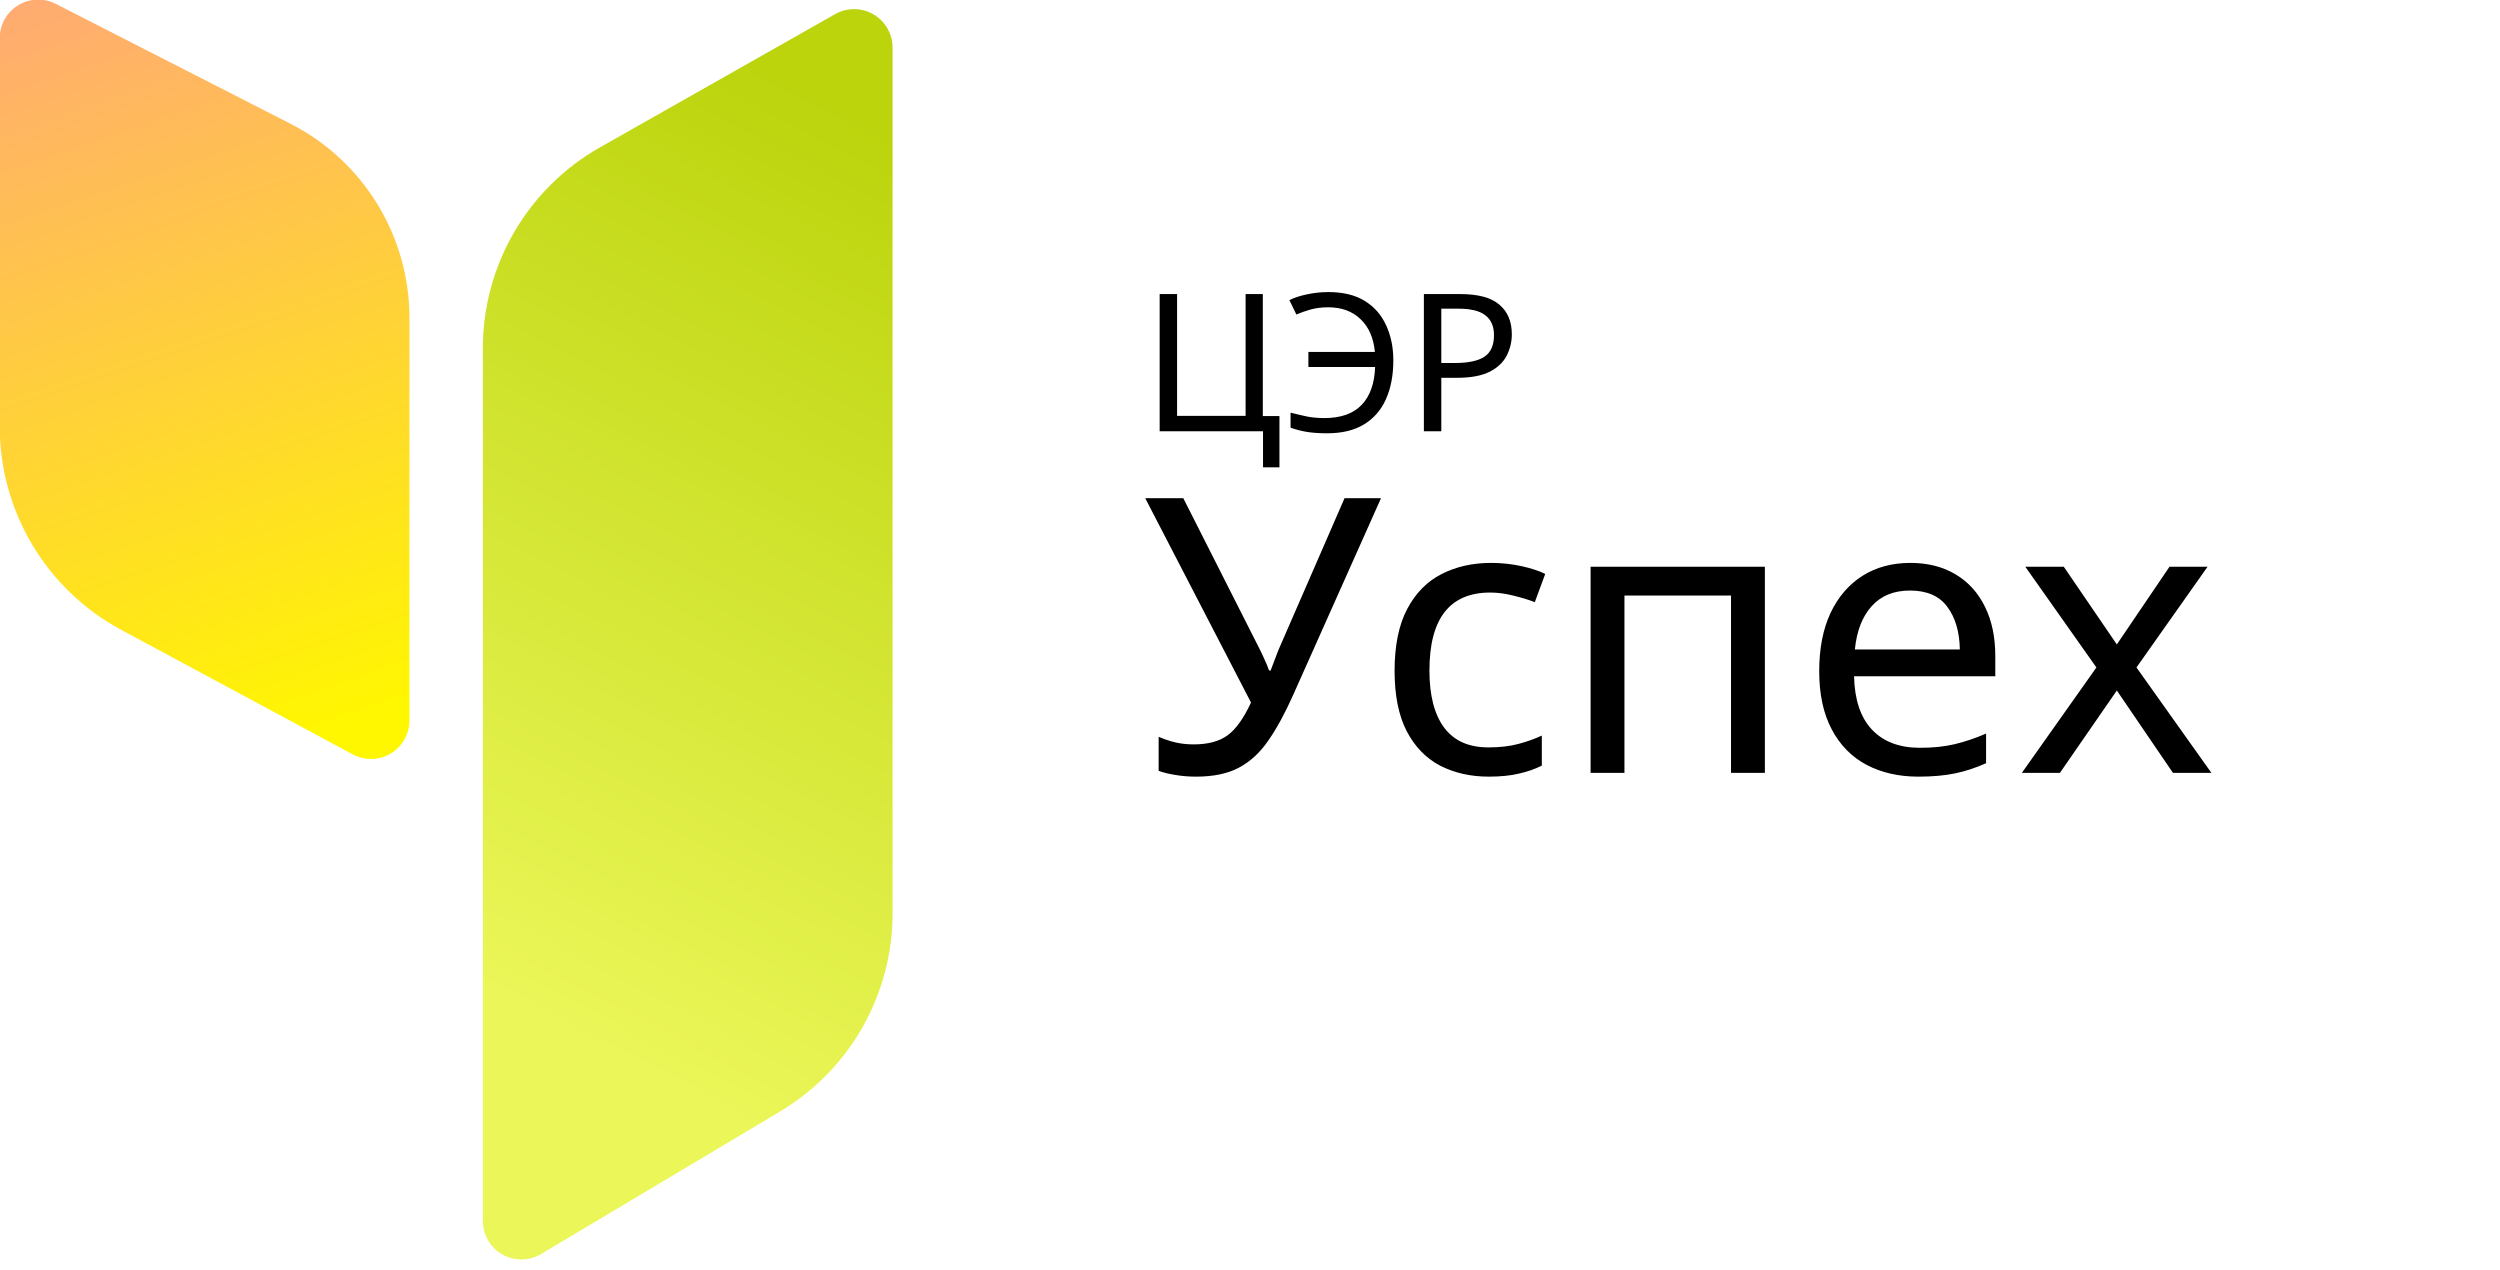
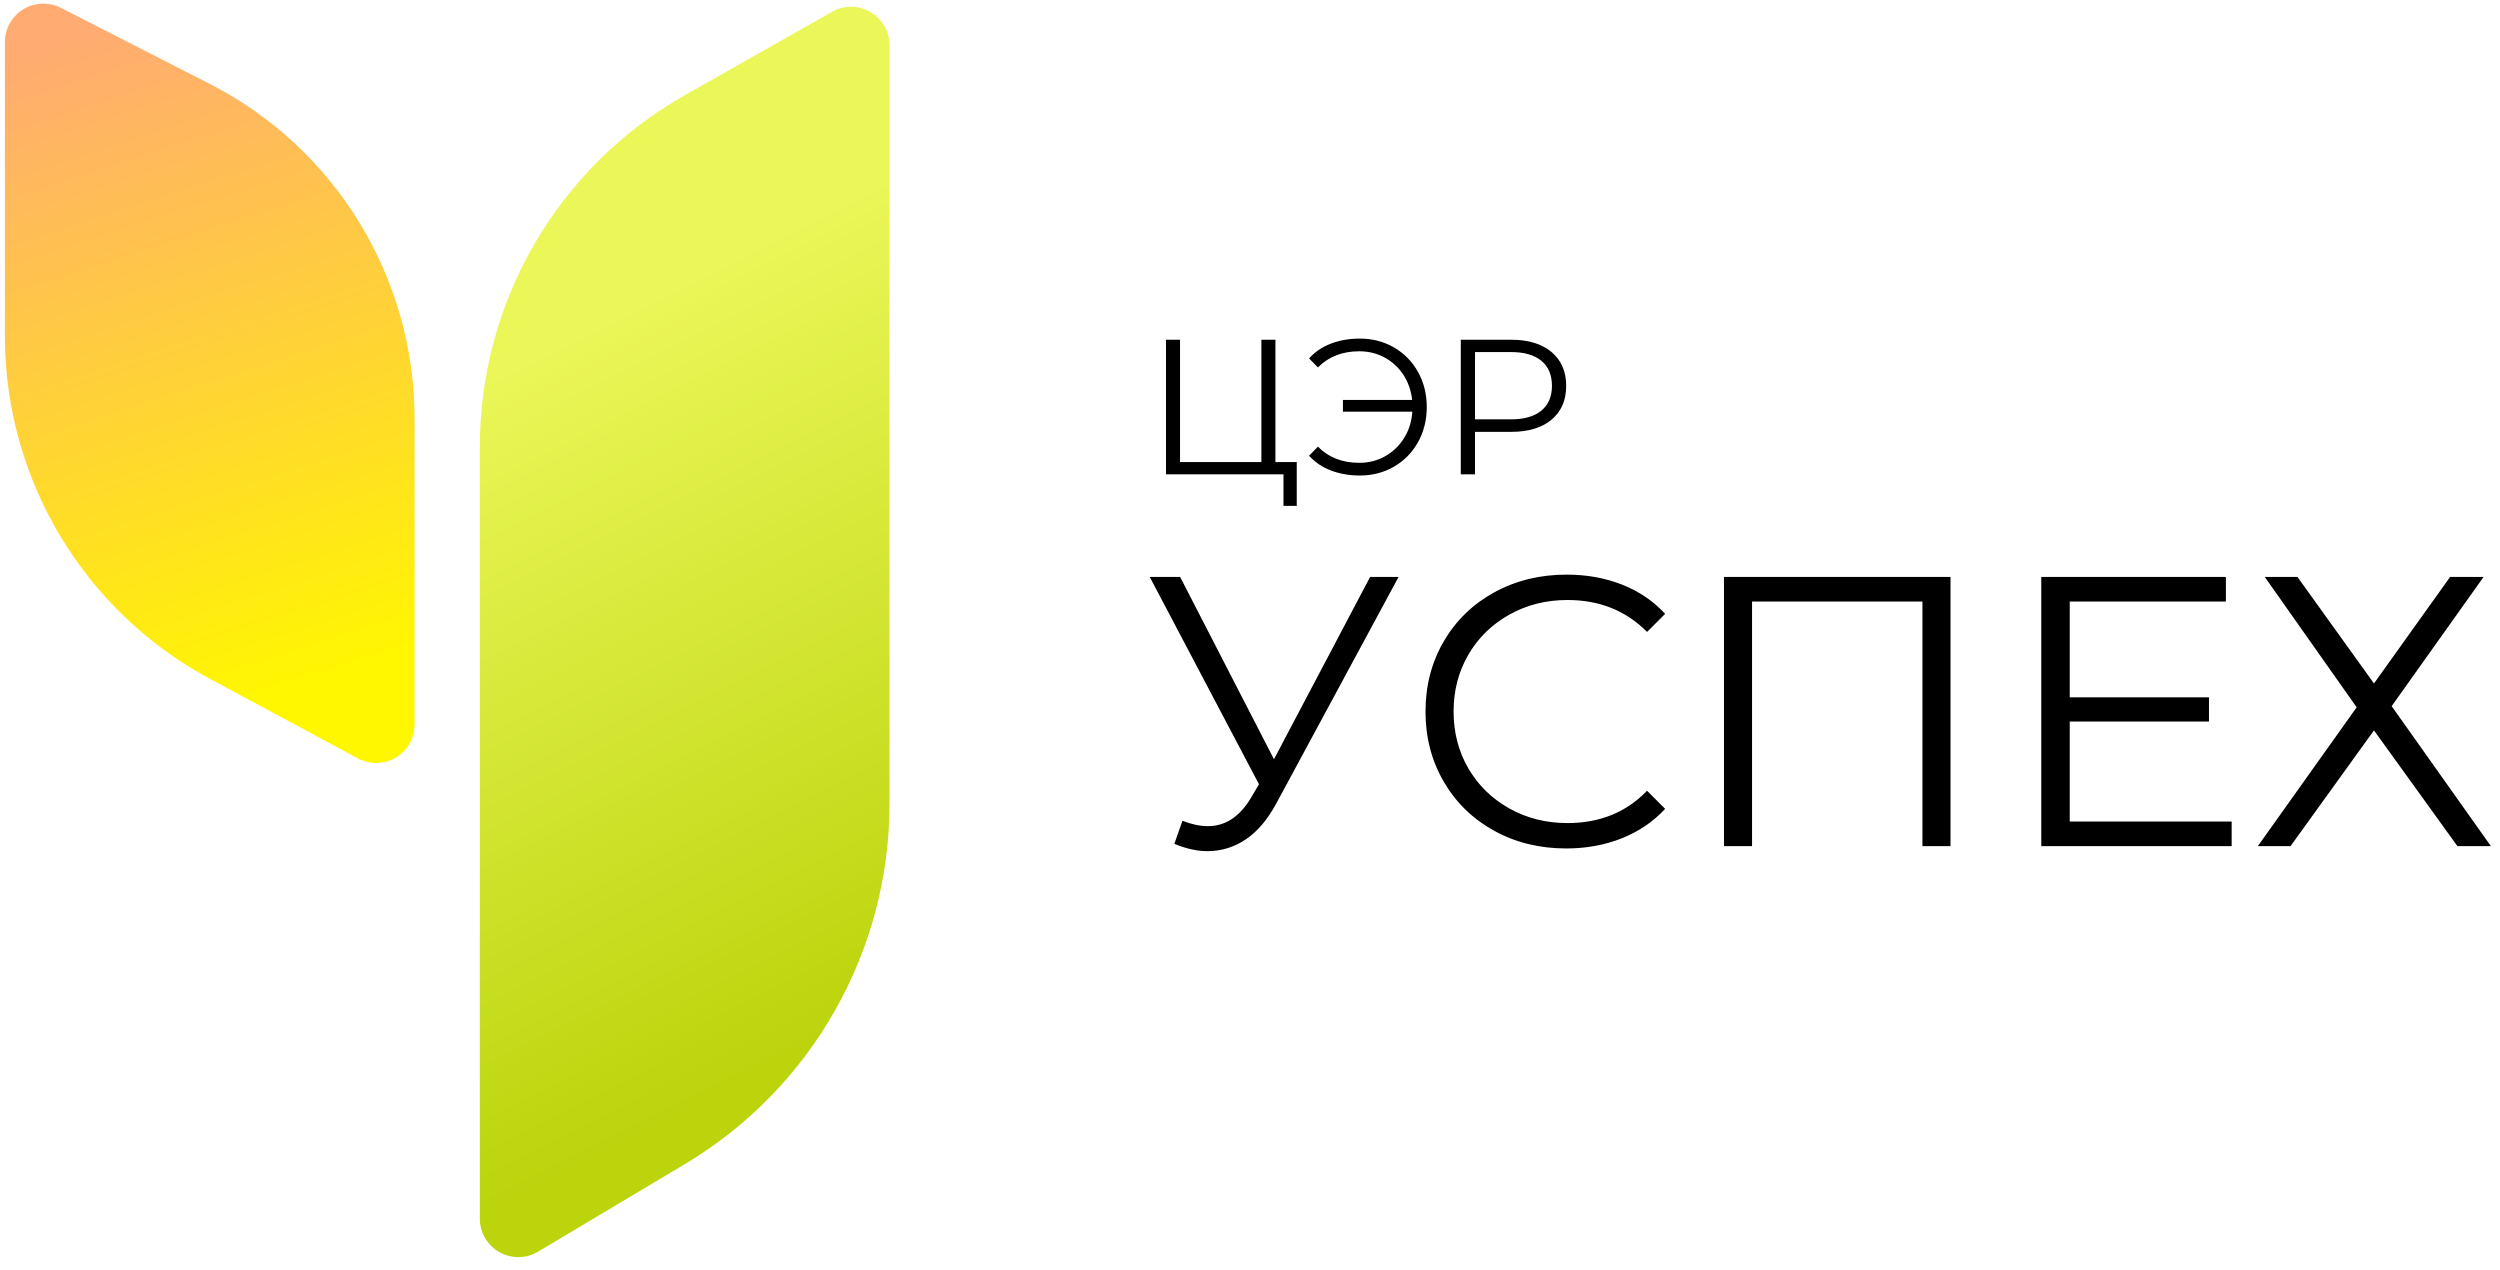
- <svg xmlns="http://www.w3.org/2000/svg" width="195" height="99" viewBox="0 0 195 99">
+ <svg xmlns="http://www.w3.org/2000/svg" width="195px" height="99px" viewBox="0 0 195 99" version="1.1">
  <defs>
-     <linearGradient id="klsaa" x1="15.62" x2="81.15" y1="30.66" y2="64.98" gradientUnits="userSpaceOnUse">
-       <stop offset="0" stop-color="#bbd40c" />
-       <stop offset="1" stop-color="#ebf658" />
+     <linearGradient x1="12.938%" y1="44.251%" x2="77.211%" y2="54.802%" id="linearGradient-1">
+       <stop stop-color="#BBD40C" offset="0%" />
+       <stop stop-color="#EBF658" offset="100%" />
    </linearGradient>
-     <linearGradient id="klsab" x1="-10.5" x2="47.8" y1="42.35" y2="22.46" gradientUnits="userSpaceOnUse">
-       <stop offset="0" stop-color="#fff700" />
-       <stop offset="1" stop-color="#ffab71" />
+     <linearGradient x1="7.474%" y1="59.932%" x2="99.795%" y2="43.997%" id="linearGradient-2">
+       <stop stop-color="#FFF700" offset="0%" />
+       <stop stop-color="#FFAB71" offset="100%" />
    </linearGradient>
  </defs>
-   <g>
-     <g transform="rotate(90 53.5 49.5)">
-       <path fill="url(#klsaa)" d="M90.7 42.16a18 18 0 0 0-15.46-8.78H7.712a3 3 0 0 0-2.61 4.479l10.396 18.35a18 18 0 0 0 15.661 9.128h68.08a3 3 0 0 0 2.577-4.537z" />
-     </g>
-     <g transform="rotate(-90 16 30)">
-       <path fill="url(#klsab)" d="M-3.13 23.455a18 18 0 0 1 15.852-9.475h30.309a3 3 0 0 1 2.671 4.365L36.341 36.67a17 17 0 0 1-15.14 9.267H-10.2a3 3 0 0 1-2.642-4.421z" />
-     </g>
-     <g>
-       <g>
-         <text dominant-baseline="text-before-edge" style="text-transform:uppercase" font-family="'Montserrat','Montserrat-Regular'" font-size="30" transform="translate(89 37)">
-           <tspan style="text-transform:uppercase">Успех</tspan>
-         </text>
-       </g>
-     </g>
-     <g>
-       <g>
-         <text dominant-baseline="text-before-edge" font-family="'Montserrat','Montserrat-Regular'" font-size="15" transform="translate(89 22)">
-           <tspan>ЦЭР</tspan>
-         </text>
+   <g id="Page-1" stroke="none" stroke-width="1" fill="none" fill-rule="evenodd">
+     <g id="1-Index" transform="translate(-344, -27)">
+       <g id="logo-main" transform="translate(344, 25)">
+         <g id="Group-2">
+           <g id="Group" transform="translate(0, -0)">
+             <path d="M40.088,35.38 L99.236,35.38 C100.892,35.38 102.236,36.724 102.236,38.38 C102.236,38.899 102.101,39.408 101.846,39.859 L95.331,51.359 C89.736,61.234 79.264,67.337 67.914,67.337 L7.709,67.337 C6.052,67.337 4.709,65.994 4.709,64.337 C4.709,63.796 4.855,63.265 5.132,62.8 L11.955,51.359 C17.864,41.45 28.551,35.38 40.088,35.38 Z" id="Rectangle-Copy-4" fill="url(#linearGradient-1)" transform="translate(53.40487, 51.3587) scale(-1, 1) rotate(-90) translate(-53.40487, -51.3587) " />
+             <path d="M20.109,15.978 L43.033,15.978 C44.69,15.978 46.033,17.321 46.033,18.978 C46.033,19.453 45.921,19.92 45.705,20.343 L39.772,31.957 C34.763,41.763 24.679,47.935 13.667,47.935 L-10.198,47.935 C-11.855,47.935 -13.198,46.592 -13.198,44.935 C-13.198,44.439 -13.075,43.951 -12.84,43.514 L-6.625,31.957 C-1.334,22.116 8.936,15.978 20.109,15.978 Z" id="Rectangle-Copy-5" fill="url(#linearGradient-2)" transform="translate(16.3587, 31.95652) rotate(-90) translate(-16.3587, -31.95652) " />
+           </g>
+         </g>
+         <path d="M109.09,47 L99.55,64.67 C98.87,65.93 98.075,66.865 97.165,67.475 C96.255,68.085 95.26,68.39 94.18,68.39 C93.38,68.39 92.52,68.2 91.6,67.82 L92.23,66.02 C92.95,66.3 93.61,66.44 94.21,66.44 C95.59,66.44 96.72,65.69 97.6,64.19 L98.2,63.17 L89.68,47 L92.05,47 L99.37,61.22 L106.87,47 L109.09,47 Z M122.17,68.18 C120.09,68.18 118.215,67.72 116.545,66.8 C114.875,65.88 113.565,64.605 112.615,62.975 C111.665,61.345 111.19,59.52 111.19,57.5 C111.19,55.48 111.665,53.655 112.615,52.025 C113.565,50.395 114.88,49.12 116.56,48.2 C118.24,47.28 120.12,46.82 122.2,46.82 C123.76,46.82 125.2,47.08 126.52,47.6 C127.84,48.12 128.96,48.88 129.88,49.88 L128.47,51.29 C126.83,49.63 124.76,48.8 122.26,48.8 C120.6,48.8 119.09,49.18 117.73,49.94 C116.37,50.7 115.305,51.74 114.535,53.06 C113.765,54.38 113.38,55.86 113.38,57.5 C113.38,59.14 113.765,60.62 114.535,61.94 C115.305,63.26 116.37,64.3 117.73,65.06 C119.09,65.82 120.6,66.2 122.26,66.2 C124.78,66.2 126.85,65.36 128.47,63.68 L129.88,65.09 C128.96,66.09 127.835,66.855 126.505,67.385 C125.175,67.915 123.73,68.18 122.17,68.18 Z M152.14,47 L152.14,68 L149.95,68 L149.95,48.92 L136.66,48.92 L136.66,68 L134.47,68 L134.47,47 L152.14,47 Z M174.07,66.08 L174.07,68 L159.22,68 L159.22,47 L173.62,47 L173.62,48.92 L161.44,48.92 L161.44,56.39 L172.3,56.39 L172.3,58.28 L161.44,58.28 L161.44,66.08 L174.07,66.08 Z M179.2,47 L185.17,55.31 L191.11,47 L193.72,47 L186.55,57.08 L194.29,68 L191.68,68 L185.17,58.97 L178.66,68 L176.11,68 L183.82,57.17 L176.65,47 L179.2,47 Z" id="УСПЕХ" fill="#000000" fill-rule="nonzero" />
+         <path d="M101.147,38.04 L101.147,41.46 L100.112,41.46 L100.112,39 L90.948,39 L90.948,28.5 L92.043,28.5 L92.043,38.04 L98.388,38.04 L98.388,28.5 L99.483,28.5 L99.483,38.04 L101.147,38.04 Z M106.067,28.41 C107.048,28.41 107.935,28.64 108.73,29.1 C109.525,29.56 110.15,30.197 110.605,31.012 C111.06,31.828 111.287,32.74 111.287,33.75 C111.287,34.76 111.06,35.672 110.605,36.487 C110.15,37.303 109.525,37.94 108.73,38.4 C107.935,38.86 107.048,39.09 106.067,39.09 C105.247,39.09 104.498,38.96 103.817,38.7 C103.137,38.44 102.568,38.055 102.108,37.545 L102.797,36.84 C103.628,37.68 104.702,38.1 106.022,38.1 C106.763,38.1 107.437,37.928 108.047,37.583 C108.658,37.237 109.15,36.763 109.525,36.157 C109.9,35.552 110.112,34.87 110.162,34.11 L104.748,34.11 L104.748,33.195 L110.147,33.195 C110.067,32.465 109.84,31.813 109.465,31.238 C109.09,30.662 108.603,30.213 108.002,29.887 C107.402,29.562 106.743,29.4 106.022,29.4 C104.702,29.4 103.628,29.82 102.797,30.66 L102.108,29.955 C102.568,29.445 103.137,29.06 103.817,28.8 C104.498,28.54 105.247,28.41 106.067,28.41 Z M117.873,28.5 C119.213,28.5 120.262,28.82 121.022,29.46 C121.783,30.1 122.162,30.98 122.162,32.1 C122.162,33.22 121.783,34.097 121.022,34.733 C120.262,35.368 119.213,35.685 117.873,35.685 L115.052,35.685 L115.052,39 L113.942,39 L113.942,28.5 L117.873,28.5 Z M117.843,34.71 C118.883,34.71 119.677,34.483 120.228,34.028 C120.778,33.572 121.052,32.93 121.052,32.1 C121.052,31.25 120.778,30.598 120.228,30.142 C119.677,29.687 118.883,29.46 117.843,29.46 L115.052,29.46 L115.052,34.71 L117.843,34.71 Z" id="ЦЭР" fill="#000000" fill-rule="nonzero" />
      </g>
    </g>
  </g>
</svg>
